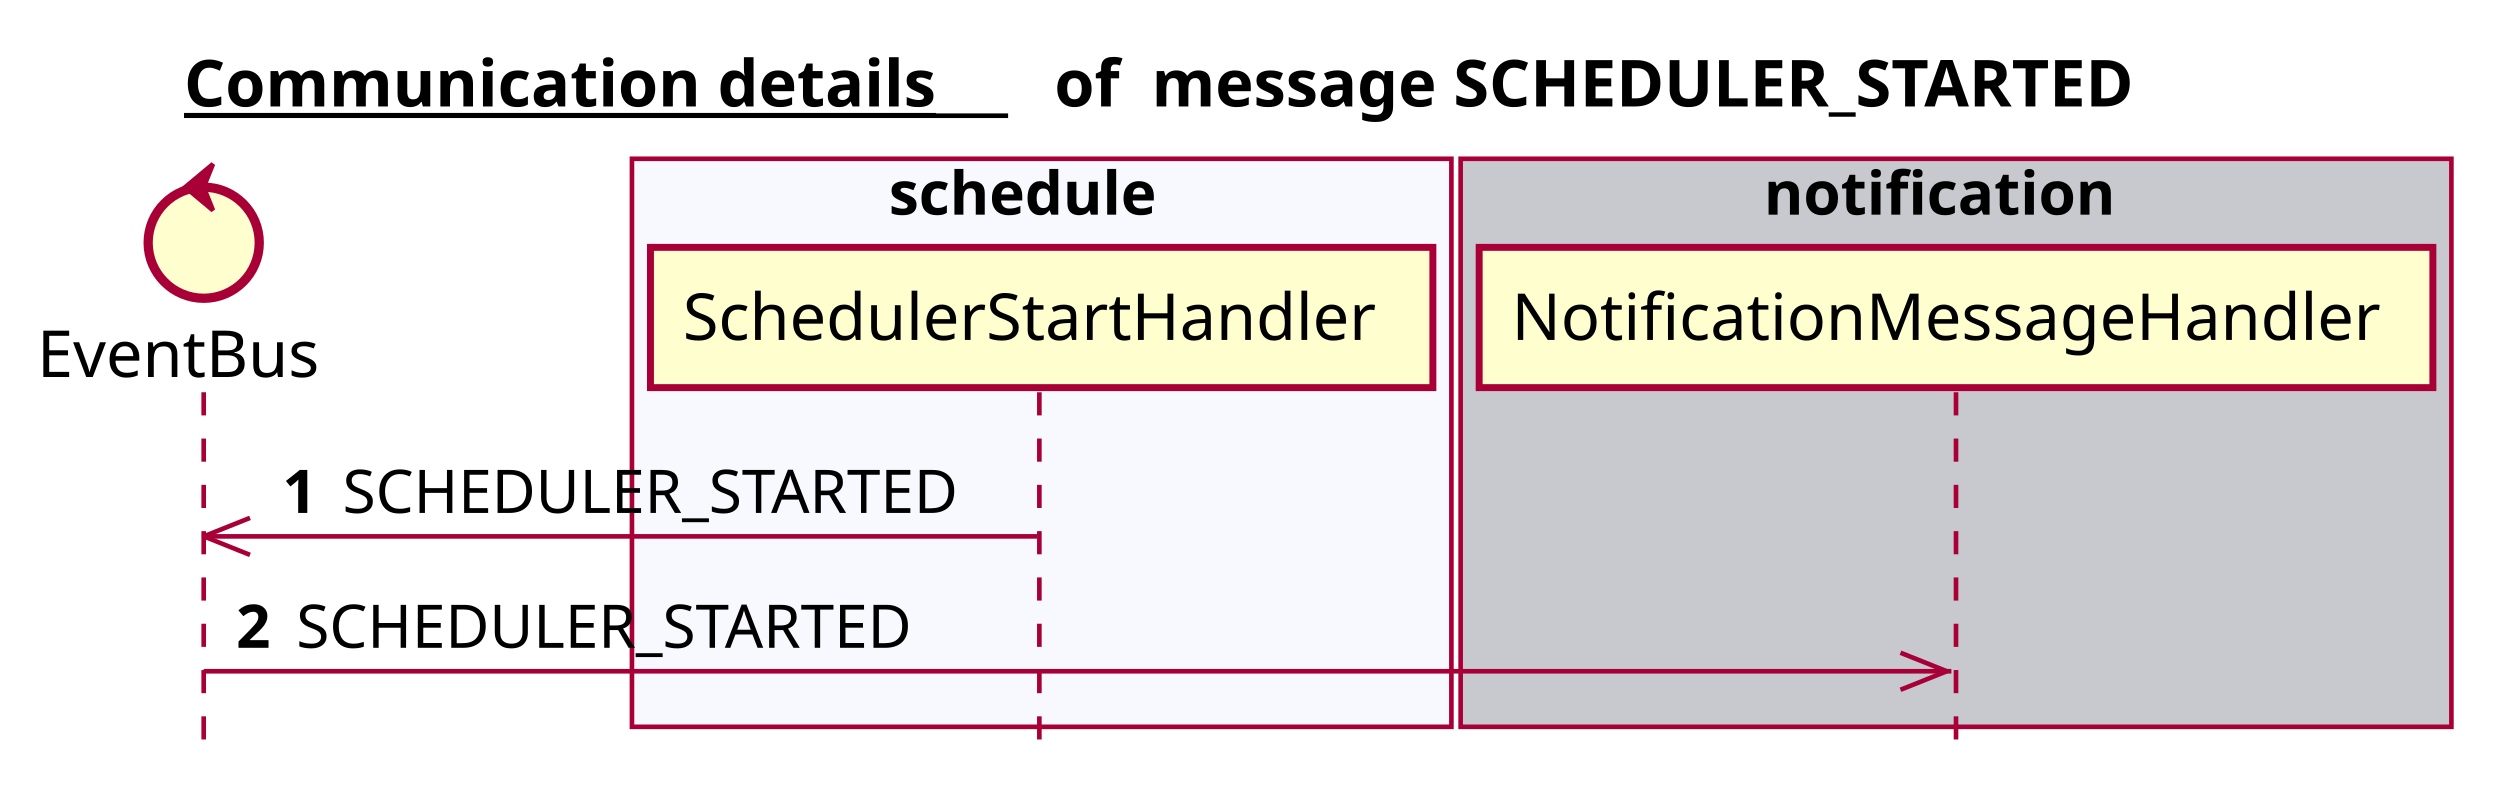
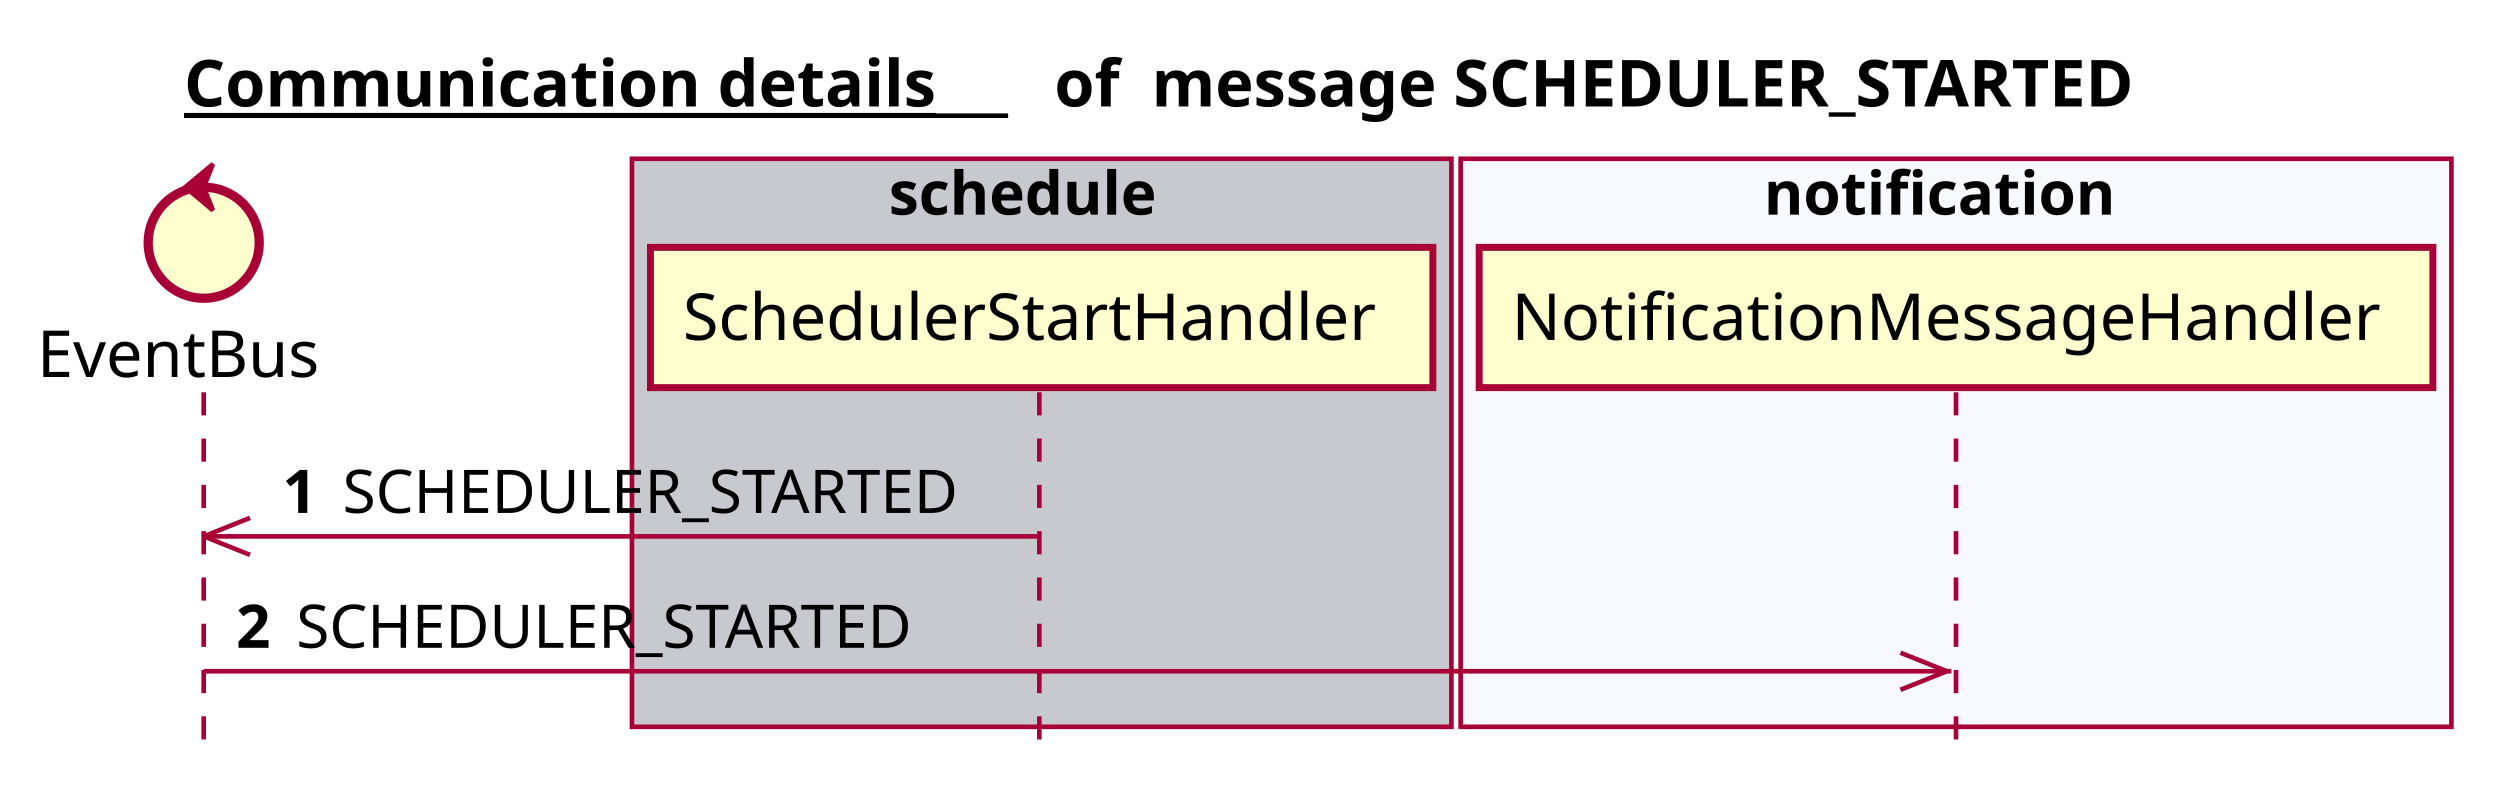
<svg xmlns="http://www.w3.org/2000/svg" contentScriptType="application/ecmascript" contentStyleType="text/css" height="174px" preserveAspectRatio="none" style="width:540px;height:174px;" version="1.1" viewBox="0 0 540 174" width="540px" zoomAndPan="magnify">
  <defs />
  <g>
    <text fill="#000000" font-family="sans-serif" font-size="14" font-weight="bold" lengthAdjust="spacingAndGlyphs" text-decoration="underline" textLength="178" x="39.75" y="22.995">Communication details</text>
    <line style="stroke: #000000; stroke-width: 1.0;" x1="39.75" x2="217.75" y1="24.995" y2="24.995" />
    <text fill="#000000" font-family="sans-serif" font-size="14" font-weight="bold" lengthAdjust="spacingAndGlyphs" textLength="16" x="227.75" y="22.995">of</text>
    <text fill="#000000" font-family="sans-serif" font-size="14" font-weight="bold" lengthAdjust="spacingAndGlyphs" textLength="245" x="248.75" y="22.995">message SCHEDULER_STARTED</text>
-     <rect fill="#F8F8FF" height="122.695" style="stroke: #A80036; stroke-width: 1.0;" width="177" x="136.5" y="34.297" />
+     <rect fill="#C8C8CF" height="122.695" style="stroke: #A80036; stroke-width: 1.0;" width="177" x="136.5" y="34.297" />
    <text fill="#000000" font-family="sans-serif" font-size="13" font-weight="bold" lengthAdjust="spacingAndGlyphs" textLength="66" x="192" y="46.364">schedule</text>
-     <rect fill="#C8C8CF" height="122.695" style="stroke: #A80036; stroke-width: 1.0;" width="214" x="315.5" y="34.297" />
+     <rect fill="#F8F8FF" height="122.695" style="stroke: #A80036; stroke-width: 1.0;" width="214" x="315.5" y="34.297" />
    <text fill="#000000" font-family="sans-serif" font-size="13" font-weight="bold" lengthAdjust="spacingAndGlyphs" textLength="83" x="381" y="46.364">notification</text>
    <line style="stroke: #A80036; stroke-width: 1.0; stroke-dasharray: 5.0,5.0;" x1="44" x2="44" y1="84.727" y2="162.992" />
    <line style="stroke: #A80036; stroke-width: 1.0; stroke-dasharray: 5.0,5.0;" x1="224.5" x2="224.5" y1="84.727" y2="162.992" />
    <line style="stroke: #A80036; stroke-width: 1.0; stroke-dasharray: 5.0,5.0;" x1="422.5" x2="422.5" y1="84.727" y2="162.992" />
    <text fill="#000000" font-family="sans-serif" font-size="14" lengthAdjust="spacingAndGlyphs" textLength="66" x="8" y="81.425">EventBus</text>
    <ellipse cx="44" cy="52.43" fill="#FEFECE" rx="12" ry="12" style="stroke: #A80036; stroke-width: 2.0;" />
    <polygon fill="#A80036" points="40,40.43,46,35.43,44,40.43,46,45.43,40,40.43" style="stroke: #A80036; stroke-width: 1.0;" />
    <rect fill="#FEFECE" height="30.297" style="stroke: #A80036; stroke-width: 1.5;" width="169" x="140.5" y="53.43" />
    <text fill="#000000" font-family="sans-serif" font-size="14" lengthAdjust="spacingAndGlyphs" textLength="155" x="147.5" y="73.425">SchedulerStartHandler</text>
    <rect fill="#FEFECE" height="30.297" style="stroke: #A80036; stroke-width: 1.5;" width="206" x="319.5" y="53.43" />
    <text fill="#000000" font-family="sans-serif" font-size="14" lengthAdjust="spacingAndGlyphs" textLength="192" x="326.5" y="73.425">NotificationMessageHandler</text>
    <line style="stroke: #A80036; stroke-width: 1.0;" x1="44" x2="54" y1="115.859" y2="111.859" />
    <line style="stroke: #A80036; stroke-width: 1.0;" x1="44" x2="54" y1="115.859" y2="119.859" />
    <line style="stroke: #A80036; stroke-width: 1.0;" x1="44" x2="224" y1="115.859" y2="115.859" />
    <text fill="#000000" font-family="sans-serif" font-size="13" font-weight="bold" lengthAdjust="spacingAndGlyphs" textLength="9" x="61" y="110.793">1</text>
    <text fill="#000000" font-family="sans-serif" font-size="13" lengthAdjust="spacingAndGlyphs" textLength="144" x="74" y="110.793">SCHEDULER_STARTED</text>
    <line style="stroke: #A80036; stroke-width: 1.0;" x1="420.5" x2="410.5" y1="144.992" y2="140.992" />
    <line style="stroke: #A80036; stroke-width: 1.0;" x1="420.5" x2="410.5" y1="144.992" y2="148.992" />
    <line style="stroke: #A80036; stroke-width: 1.0;" x1="44" x2="421.5" y1="144.992" y2="144.992" />
    <text fill="#000000" font-family="sans-serif" font-size="13" font-weight="bold" lengthAdjust="spacingAndGlyphs" textLength="9" x="51" y="139.926">2</text>
    <text fill="#000000" font-family="sans-serif" font-size="13" lengthAdjust="spacingAndGlyphs" textLength="144" x="64" y="139.926">SCHEDULER_STARTED</text>
  </g>
</svg>
